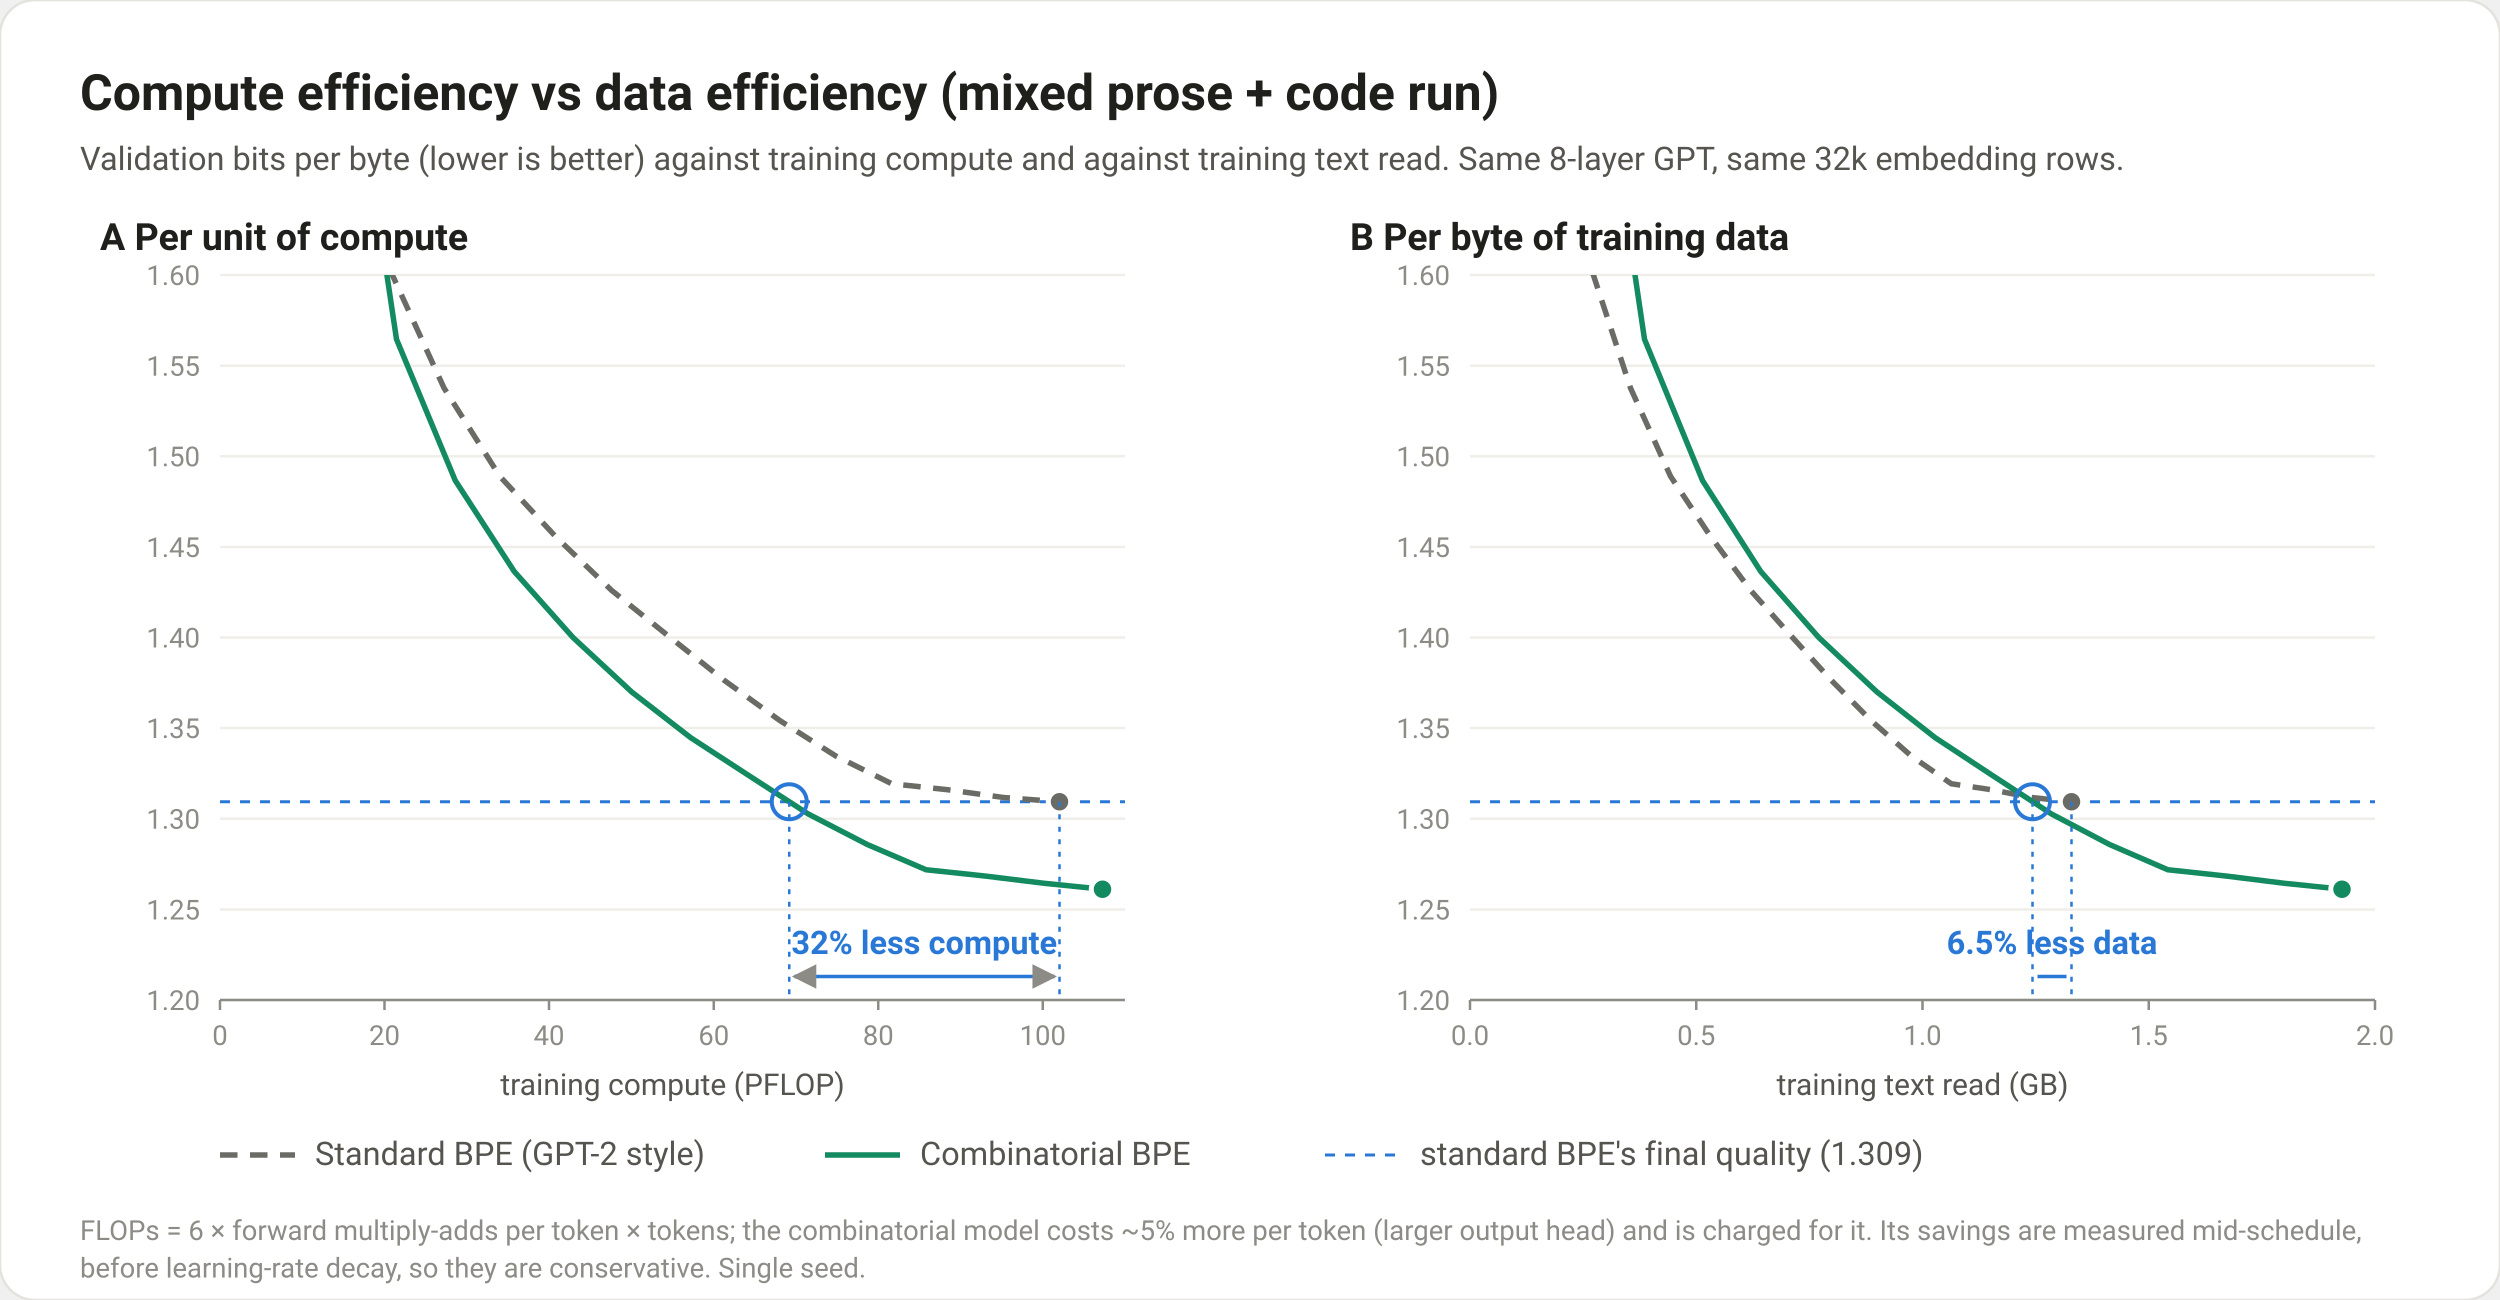
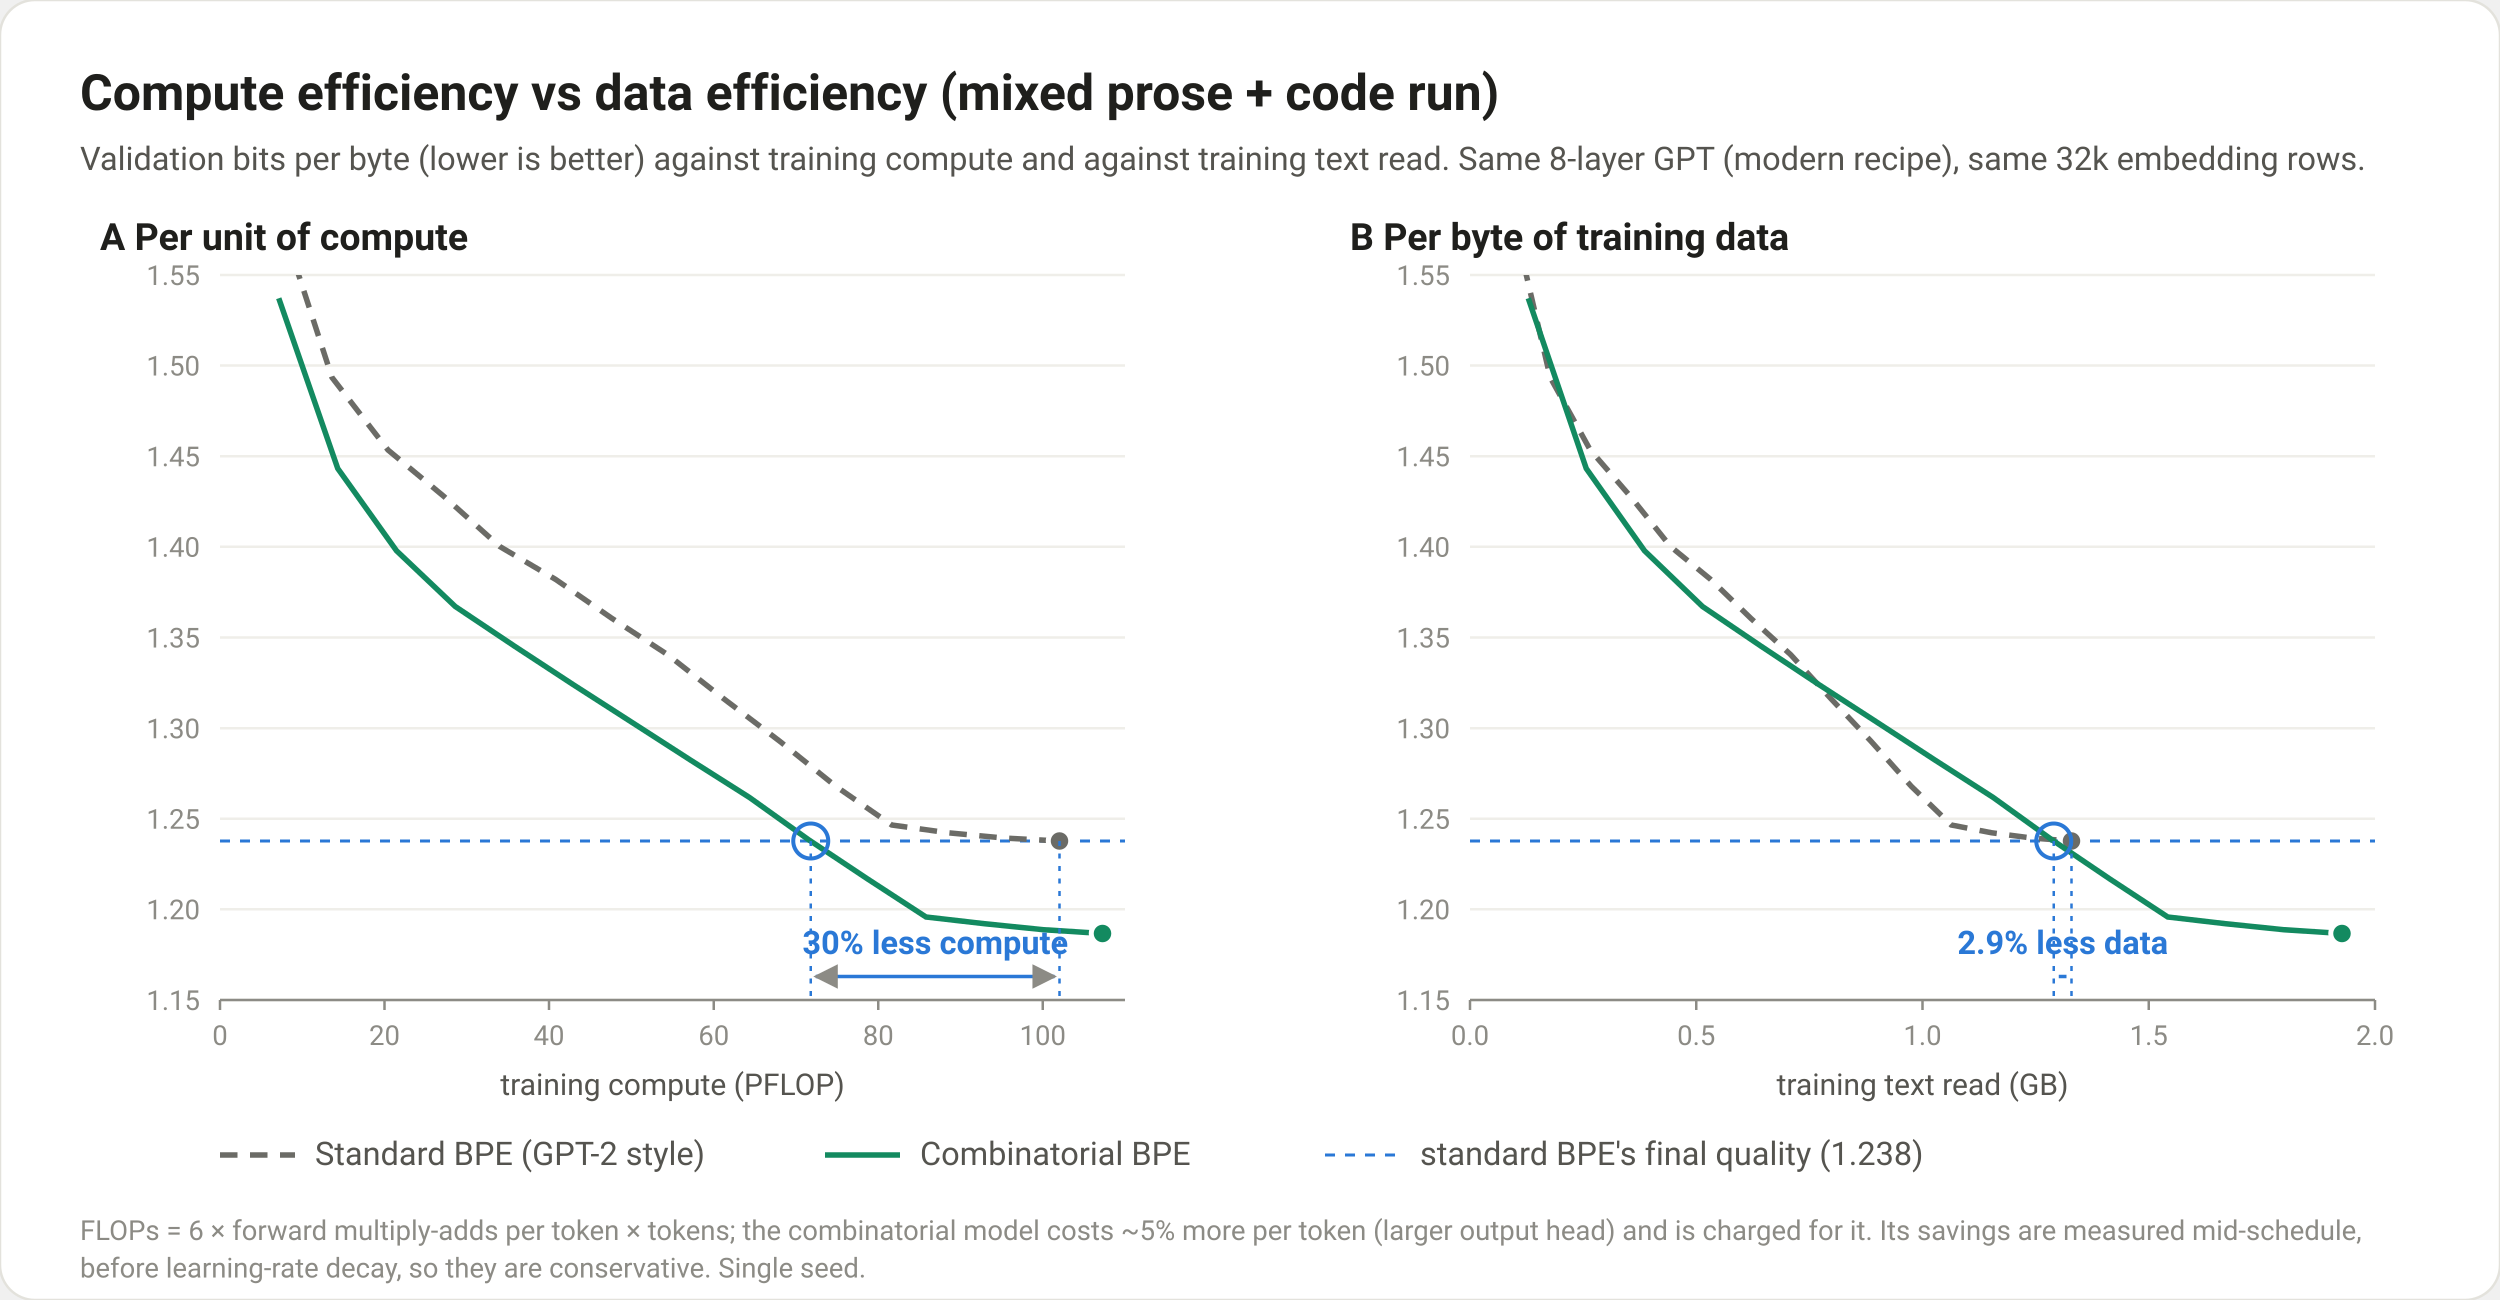
<svg xmlns="http://www.w3.org/2000/svg" viewBox="0 0 1000 520" width="1000" height="520" role="img" aria-labelledby="t d">
  <defs>
    <marker id="arr" viewBox="0 0 10 10" refX="9" refY="5" markerWidth="7" markerHeight="7" orient="auto-start-reverse">
      <path d="M0,0 L10,5 L0,10 z" fill="#8c8b85" />
    </marker>
  </defs>
  <rect width="1000" height="520" rx="14" fill="#ffffff" stroke="#e3e2dc" />
  <text x="32.0" y="44.0" font-size="20" fill="#1f1f1c" text-anchor="start" font-weight="650" font-family="-apple-system, 'Segoe UI', Roboto, Helvetica, Arial, 'Noto Sans CJK SC', 'Microsoft YaHei', sans-serif">Compute efficiency vs data efficiency (mixed prose + code run)</text>
-   <text x="32.0" y="68.0" font-size="13" fill="#55544f" text-anchor="start" font-weight="400" font-family="-apple-system, 'Segoe UI', Roboto, Helvetica, Arial, 'Noto Sans CJK SC', 'Microsoft YaHei', sans-serif">Validation bits per byte (lower is better) against training compute and against training text read. Same 8-layer GPT, same 32k embedding rows.</text>
+   <text x="32.0" y="68.0" font-size="13" fill="#55544f" text-anchor="start" font-weight="400" font-family="-apple-system, 'Segoe UI', Roboto, Helvetica, Arial, 'Noto Sans CJK SC', 'Microsoft YaHei', sans-serif">Validation bits per byte (lower is better) against training compute and against training text read. Same 8-layer GPT (modern recipe), same 32k embedding rows.</text>
  <text x="40.0" y="100.0" font-size="15" fill="#1f1f1c" text-anchor="start" font-weight="650" font-family="-apple-system, 'Segoe UI', Roboto, Helvetica, Arial, 'Noto Sans CJK SC', 'Microsoft YaHei', sans-serif">A   Per unit of compute</text>
  <clipPath id="clip88">
    <rect x="88" y="110" width="362" height="290" />
  </clipPath>
  <line x1="88.0" y1="400.0" x2="450.0" y2="400.0" stroke="#efeee9" stroke-width="1" />
-   <text x="80.0" y="404.0" font-size="11" fill="#8c8b85" text-anchor="end" font-weight="400" font-family="-apple-system, 'Segoe UI', Roboto, Helvetica, Arial, 'Noto Sans CJK SC', 'Microsoft YaHei', sans-serif">1.20</text>
-   <line x1="88.0" y1="363.8" x2="450.0" y2="363.8" stroke="#efeee9" stroke-width="1" />
-   <text x="80.0" y="367.8" font-size="11" fill="#8c8b85" text-anchor="end" font-weight="400" font-family="-apple-system, 'Segoe UI', Roboto, Helvetica, Arial, 'Noto Sans CJK SC', 'Microsoft YaHei', sans-serif">1.25</text>
+   <text x="80.0" y="404.0" font-size="11" fill="#8c8b85" text-anchor="end" font-weight="400" font-family="-apple-system, 'Segoe UI', Roboto, Helvetica, Arial, 'Noto Sans CJK SC', 'Microsoft YaHei', sans-serif">1.15</text>
+   <line x1="88.0" y1="363.7" x2="450.0" y2="363.7" stroke="#efeee9" stroke-width="1" />
+   <text x="80.0" y="367.7" font-size="11" fill="#8c8b85" text-anchor="end" font-weight="400" font-family="-apple-system, 'Segoe UI', Roboto, Helvetica, Arial, 'Noto Sans CJK SC', 'Microsoft YaHei', sans-serif">1.20</text>
  <line x1="88.0" y1="327.5" x2="450.0" y2="327.5" stroke="#efeee9" stroke-width="1" />
-   <text x="80.0" y="331.5" font-size="11" fill="#8c8b85" text-anchor="end" font-weight="400" font-family="-apple-system, 'Segoe UI', Roboto, Helvetica, Arial, 'Noto Sans CJK SC', 'Microsoft YaHei', sans-serif">1.30</text>
-   <line x1="88.0" y1="291.2" x2="450.0" y2="291.2" stroke="#efeee9" stroke-width="1" />
-   <text x="80.0" y="295.2" font-size="11" fill="#8c8b85" text-anchor="end" font-weight="400" font-family="-apple-system, 'Segoe UI', Roboto, Helvetica, Arial, 'Noto Sans CJK SC', 'Microsoft YaHei', sans-serif">1.35</text>
+   <text x="80.0" y="331.5" font-size="11" fill="#8c8b85" text-anchor="end" font-weight="400" font-family="-apple-system, 'Segoe UI', Roboto, Helvetica, Arial, 'Noto Sans CJK SC', 'Microsoft YaHei', sans-serif">1.25</text>
+   <line x1="88.0" y1="291.3" x2="450.0" y2="291.3" stroke="#efeee9" stroke-width="1" />
+   <text x="80.0" y="295.3" font-size="11" fill="#8c8b85" text-anchor="end" font-weight="400" font-family="-apple-system, 'Segoe UI', Roboto, Helvetica, Arial, 'Noto Sans CJK SC', 'Microsoft YaHei', sans-serif">1.30</text>
  <line x1="88.0" y1="255.0" x2="450.0" y2="255.0" stroke="#efeee9" stroke-width="1" />
-   <text x="80.0" y="259.0" font-size="11" fill="#8c8b85" text-anchor="end" font-weight="400" font-family="-apple-system, 'Segoe UI', Roboto, Helvetica, Arial, 'Noto Sans CJK SC', 'Microsoft YaHei', sans-serif">1.40</text>
-   <line x1="88.0" y1="218.8" x2="450.0" y2="218.8" stroke="#efeee9" stroke-width="1" />
-   <text x="80.0" y="222.8" font-size="11" fill="#8c8b85" text-anchor="end" font-weight="400" font-family="-apple-system, 'Segoe UI', Roboto, Helvetica, Arial, 'Noto Sans CJK SC', 'Microsoft YaHei', sans-serif">1.45</text>
+   <text x="80.0" y="259.0" font-size="11" fill="#8c8b85" text-anchor="end" font-weight="400" font-family="-apple-system, 'Segoe UI', Roboto, Helvetica, Arial, 'Noto Sans CJK SC', 'Microsoft YaHei', sans-serif">1.35</text>
+   <line x1="88.0" y1="218.7" x2="450.0" y2="218.7" stroke="#efeee9" stroke-width="1" />
+   <text x="80.0" y="222.7" font-size="11" fill="#8c8b85" text-anchor="end" font-weight="400" font-family="-apple-system, 'Segoe UI', Roboto, Helvetica, Arial, 'Noto Sans CJK SC', 'Microsoft YaHei', sans-serif">1.40</text>
  <line x1="88.0" y1="182.5" x2="450.0" y2="182.5" stroke="#efeee9" stroke-width="1" />
-   <text x="80.0" y="186.5" font-size="11" fill="#8c8b85" text-anchor="end" font-weight="400" font-family="-apple-system, 'Segoe UI', Roboto, Helvetica, Arial, 'Noto Sans CJK SC', 'Microsoft YaHei', sans-serif">1.50</text>
-   <line x1="88.0" y1="146.3" x2="450.0" y2="146.3" stroke="#efeee9" stroke-width="1" />
-   <text x="80.0" y="150.3" font-size="11" fill="#8c8b85" text-anchor="end" font-weight="400" font-family="-apple-system, 'Segoe UI', Roboto, Helvetica, Arial, 'Noto Sans CJK SC', 'Microsoft YaHei', sans-serif">1.55</text>
+   <text x="80.0" y="186.5" font-size="11" fill="#8c8b85" text-anchor="end" font-weight="400" font-family="-apple-system, 'Segoe UI', Roboto, Helvetica, Arial, 'Noto Sans CJK SC', 'Microsoft YaHei', sans-serif">1.45</text>
+   <line x1="88.0" y1="146.2" x2="450.0" y2="146.2" stroke="#efeee9" stroke-width="1" />
+   <text x="80.0" y="150.2" font-size="11" fill="#8c8b85" text-anchor="end" font-weight="400" font-family="-apple-system, 'Segoe UI', Roboto, Helvetica, Arial, 'Noto Sans CJK SC', 'Microsoft YaHei', sans-serif">1.50</text>
  <line x1="88.0" y1="110.0" x2="450.0" y2="110.0" stroke="#efeee9" stroke-width="1" />
-   <text x="80.0" y="114.0" font-size="11" fill="#8c8b85" text-anchor="end" font-weight="400" font-family="-apple-system, 'Segoe UI', Roboto, Helvetica, Arial, 'Noto Sans CJK SC', 'Microsoft YaHei', sans-serif">1.60</text>
+   <text x="80.0" y="114.0" font-size="11" fill="#8c8b85" text-anchor="end" font-weight="400" font-family="-apple-system, 'Segoe UI', Roboto, Helvetica, Arial, 'Noto Sans CJK SC', 'Microsoft YaHei', sans-serif">1.55</text>
  <line x1="88.0" y1="400.0" x2="88.0" y2="404.0" stroke="#8c8b85" stroke-width="1" />
  <text x="88.0" y="418.0" font-size="11" fill="#8c8b85" text-anchor="middle" font-weight="400" font-family="-apple-system, 'Segoe UI', Roboto, Helvetica, Arial, 'Noto Sans CJK SC', 'Microsoft YaHei', sans-serif">0</text>
  <line x1="153.8" y1="400.0" x2="153.8" y2="404.0" stroke="#8c8b85" stroke-width="1" />
  <text x="153.8" y="418.0" font-size="11" fill="#8c8b85" text-anchor="middle" font-weight="400" font-family="-apple-system, 'Segoe UI', Roboto, Helvetica, Arial, 'Noto Sans CJK SC', 'Microsoft YaHei', sans-serif">20</text>
  <line x1="219.6" y1="400.0" x2="219.6" y2="404.0" stroke="#8c8b85" stroke-width="1" />
  <text x="219.6" y="418.0" font-size="11" fill="#8c8b85" text-anchor="middle" font-weight="400" font-family="-apple-system, 'Segoe UI', Roboto, Helvetica, Arial, 'Noto Sans CJK SC', 'Microsoft YaHei', sans-serif">40</text>
  <line x1="285.5" y1="400.0" x2="285.5" y2="404.0" stroke="#8c8b85" stroke-width="1" />
  <text x="285.5" y="418.0" font-size="11" fill="#8c8b85" text-anchor="middle" font-weight="400" font-family="-apple-system, 'Segoe UI', Roboto, Helvetica, Arial, 'Noto Sans CJK SC', 'Microsoft YaHei', sans-serif">60</text>
  <line x1="351.3" y1="400.0" x2="351.3" y2="404.0" stroke="#8c8b85" stroke-width="1" />
  <text x="351.3" y="418.0" font-size="11" fill="#8c8b85" text-anchor="middle" font-weight="400" font-family="-apple-system, 'Segoe UI', Roboto, Helvetica, Arial, 'Noto Sans CJK SC', 'Microsoft YaHei', sans-serif">80</text>
  <line x1="417.1" y1="400.0" x2="417.1" y2="404.0" stroke="#8c8b85" stroke-width="1" />
  <text x="417.1" y="418.0" font-size="11" fill="#8c8b85" text-anchor="middle" font-weight="400" font-family="-apple-system, 'Segoe UI', Roboto, Helvetica, Arial, 'Noto Sans CJK SC', 'Microsoft YaHei', sans-serif">100</text>
  <line x1="88.0" y1="400.0" x2="450.0" y2="400.0" stroke="#8c8b85" stroke-width="1" />
  <text x="269.0" y="438.0" font-size="12" fill="#55544f" text-anchor="middle" font-weight="400" font-family="-apple-system, 'Segoe UI', Roboto, Helvetica, Arial, 'Noto Sans CJK SC', 'Microsoft YaHei', sans-serif">training compute (PFLOP)</text>
-   <line x1="88.0" y1="320.7" x2="450.0" y2="320.7" stroke="#2a78d6" stroke-width="1.2" stroke-dasharray="4 4" />
-   <path d="M110.4,-249.2 L132.8,20.2 L155.2,106.2 L177.6,155.2 L199.9,190.5 L222.3,214.7 L244.7,236.2 L267.1,254.2 L289.5,272.0 L311.9,288.2 L334.3,302.4 L356.7,313.5 L379.1,315.9 L401.4,319.0 L423.8,320.7" fill="none" stroke="#6b6b66" stroke-width="2.2" stroke-dasharray="7 5" clip-path="url(#clip88)" />
-   <circle cx="423.8" cy="320.7" r="4.5" fill="#6b6b66" stroke="#ffffff" stroke-width="2" />
-   <path d="M111.5,-224.9 L135.1,-22.1 L158.6,135.7 L182.1,192.2 L205.7,228.6 L229.2,255.0 L252.7,276.8 L276.3,295.1 L299.8,310.4 L323.3,325.6 L346.9,337.8 L370.4,347.9 L393.9,350.4 L417.5,353.3 L441.0,355.7" fill="none" stroke="#138a60" stroke-width="2.2" clip-path="url(#clip88)" />
-   <circle cx="441.0" cy="355.7" r="4.5" fill="#138a60" stroke="#ffffff" stroke-width="2" />
-   <circle cx="315.7" cy="320.7" r="7" fill="none" stroke="#2a78d6" stroke-width="1.6" />
-   <line x1="315.7" y1="320.7" x2="315.7" y2="400.0" stroke="#2a78d6" stroke-width="1" stroke-dasharray="2 3" />
-   <line x1="423.8" y1="320.7" x2="423.8" y2="400.0" stroke="#2a78d6" stroke-width="1" stroke-dasharray="2 3" />
-   <line x1="317.7" y1="390.6" x2="421.8" y2="390.6" stroke="#2a78d6" stroke-width="1.4" marker-end="url(#arr)" marker-start="url(#arr)" />
-   <text x="369.7" y="381.6" font-size="13" fill="#2a78d6" text-anchor="middle" font-weight="650" font-family="-apple-system, 'Segoe UI', Roboto, Helvetica, Arial, 'Noto Sans CJK SC', 'Microsoft YaHei', sans-serif">32% less compute</text>
+   <line x1="88.0" y1="336.4" x2="450.0" y2="336.4" stroke="#2a78d6" stroke-width="1.2" stroke-dasharray="4 4" />
+   <path d="M110.4,82.1 L132.8,151.0 L155.2,180.0 L177.6,198.6 L199.9,218.6 L222.3,231.8 L244.7,247.3 L267.1,261.9 L289.5,279.5 L311.9,296.5 L334.3,314.5 L356.7,330.0 L379.1,333.1 L401.4,335.2 L423.8,336.4" fill="none" stroke="#6b6b66" stroke-width="2.2" stroke-dasharray="7 5" clip-path="url(#clip88)" />
+   <circle cx="423.8" cy="336.4" r="4.5" fill="#6b6b66" stroke="#ffffff" stroke-width="2" />
+   <path d="M111.5,119.3 L135.1,187.4 L158.6,220.3 L182.1,242.6 L205.7,258.4 L229.2,273.8 L252.7,288.9 L276.3,304.1 L299.8,319.0 L323.3,335.8 L346.9,351.5 L370.4,366.8 L393.9,369.5 L417.5,371.9 L441.0,373.4" fill="none" stroke="#138a60" stroke-width="2.2" clip-path="url(#clip88)" />
+   <circle cx="441.0" cy="373.4" r="4.5" fill="#138a60" stroke="#ffffff" stroke-width="2" />
+   <circle cx="324.3" cy="336.4" r="7" fill="none" stroke="#2a78d6" stroke-width="1.6" />
+   <line x1="324.3" y1="336.4" x2="324.3" y2="400.0" stroke="#2a78d6" stroke-width="1" stroke-dasharray="2 3" />
+   <line x1="423.8" y1="336.4" x2="423.8" y2="400.0" stroke="#2a78d6" stroke-width="1" stroke-dasharray="2 3" />
+   <line x1="326.3" y1="390.6" x2="421.8" y2="390.6" stroke="#2a78d6" stroke-width="1.4" marker-end="url(#arr)" marker-start="url(#arr)" />
+   <text x="374.1" y="381.6" font-size="13" fill="#2a78d6" text-anchor="middle" font-weight="650" font-family="-apple-system, 'Segoe UI', Roboto, Helvetica, Arial, 'Noto Sans CJK SC', 'Microsoft YaHei', sans-serif">30% less compute</text>
  <text x="540.0" y="100.0" font-size="15" fill="#1f1f1c" text-anchor="start" font-weight="650" font-family="-apple-system, 'Segoe UI', Roboto, Helvetica, Arial, 'Noto Sans CJK SC', 'Microsoft YaHei', sans-serif">B   Per byte of training data</text>
  <clipPath id="clip588">
    <rect x="588" y="110" width="362" height="290" />
  </clipPath>
  <line x1="588.0" y1="400.0" x2="950.0" y2="400.0" stroke="#efeee9" stroke-width="1" />
-   <text x="580.0" y="404.0" font-size="11" fill="#8c8b85" text-anchor="end" font-weight="400" font-family="-apple-system, 'Segoe UI', Roboto, Helvetica, Arial, 'Noto Sans CJK SC', 'Microsoft YaHei', sans-serif">1.20</text>
-   <line x1="588.0" y1="363.8" x2="950.0" y2="363.8" stroke="#efeee9" stroke-width="1" />
-   <text x="580.0" y="367.8" font-size="11" fill="#8c8b85" text-anchor="end" font-weight="400" font-family="-apple-system, 'Segoe UI', Roboto, Helvetica, Arial, 'Noto Sans CJK SC', 'Microsoft YaHei', sans-serif">1.25</text>
+   <text x="580.0" y="404.0" font-size="11" fill="#8c8b85" text-anchor="end" font-weight="400" font-family="-apple-system, 'Segoe UI', Roboto, Helvetica, Arial, 'Noto Sans CJK SC', 'Microsoft YaHei', sans-serif">1.15</text>
+   <line x1="588.0" y1="363.7" x2="950.0" y2="363.7" stroke="#efeee9" stroke-width="1" />
+   <text x="580.0" y="367.7" font-size="11" fill="#8c8b85" text-anchor="end" font-weight="400" font-family="-apple-system, 'Segoe UI', Roboto, Helvetica, Arial, 'Noto Sans CJK SC', 'Microsoft YaHei', sans-serif">1.20</text>
  <line x1="588.0" y1="327.5" x2="950.0" y2="327.5" stroke="#efeee9" stroke-width="1" />
-   <text x="580.0" y="331.5" font-size="11" fill="#8c8b85" text-anchor="end" font-weight="400" font-family="-apple-system, 'Segoe UI', Roboto, Helvetica, Arial, 'Noto Sans CJK SC', 'Microsoft YaHei', sans-serif">1.30</text>
-   <line x1="588.0" y1="291.2" x2="950.0" y2="291.2" stroke="#efeee9" stroke-width="1" />
-   <text x="580.0" y="295.2" font-size="11" fill="#8c8b85" text-anchor="end" font-weight="400" font-family="-apple-system, 'Segoe UI', Roboto, Helvetica, Arial, 'Noto Sans CJK SC', 'Microsoft YaHei', sans-serif">1.35</text>
+   <text x="580.0" y="331.5" font-size="11" fill="#8c8b85" text-anchor="end" font-weight="400" font-family="-apple-system, 'Segoe UI', Roboto, Helvetica, Arial, 'Noto Sans CJK SC', 'Microsoft YaHei', sans-serif">1.25</text>
+   <line x1="588.0" y1="291.3" x2="950.0" y2="291.3" stroke="#efeee9" stroke-width="1" />
+   <text x="580.0" y="295.3" font-size="11" fill="#8c8b85" text-anchor="end" font-weight="400" font-family="-apple-system, 'Segoe UI', Roboto, Helvetica, Arial, 'Noto Sans CJK SC', 'Microsoft YaHei', sans-serif">1.30</text>
  <line x1="588.0" y1="255.0" x2="950.0" y2="255.0" stroke="#efeee9" stroke-width="1" />
-   <text x="580.0" y="259.0" font-size="11" fill="#8c8b85" text-anchor="end" font-weight="400" font-family="-apple-system, 'Segoe UI', Roboto, Helvetica, Arial, 'Noto Sans CJK SC', 'Microsoft YaHei', sans-serif">1.40</text>
-   <line x1="588.0" y1="218.8" x2="950.0" y2="218.8" stroke="#efeee9" stroke-width="1" />
-   <text x="580.0" y="222.8" font-size="11" fill="#8c8b85" text-anchor="end" font-weight="400" font-family="-apple-system, 'Segoe UI', Roboto, Helvetica, Arial, 'Noto Sans CJK SC', 'Microsoft YaHei', sans-serif">1.45</text>
+   <text x="580.0" y="259.0" font-size="11" fill="#8c8b85" text-anchor="end" font-weight="400" font-family="-apple-system, 'Segoe UI', Roboto, Helvetica, Arial, 'Noto Sans CJK SC', 'Microsoft YaHei', sans-serif">1.35</text>
+   <line x1="588.0" y1="218.7" x2="950.0" y2="218.7" stroke="#efeee9" stroke-width="1" />
+   <text x="580.0" y="222.7" font-size="11" fill="#8c8b85" text-anchor="end" font-weight="400" font-family="-apple-system, 'Segoe UI', Roboto, Helvetica, Arial, 'Noto Sans CJK SC', 'Microsoft YaHei', sans-serif">1.40</text>
  <line x1="588.0" y1="182.5" x2="950.0" y2="182.5" stroke="#efeee9" stroke-width="1" />
-   <text x="580.0" y="186.5" font-size="11" fill="#8c8b85" text-anchor="end" font-weight="400" font-family="-apple-system, 'Segoe UI', Roboto, Helvetica, Arial, 'Noto Sans CJK SC', 'Microsoft YaHei', sans-serif">1.50</text>
-   <line x1="588.0" y1="146.3" x2="950.0" y2="146.3" stroke="#efeee9" stroke-width="1" />
-   <text x="580.0" y="150.3" font-size="11" fill="#8c8b85" text-anchor="end" font-weight="400" font-family="-apple-system, 'Segoe UI', Roboto, Helvetica, Arial, 'Noto Sans CJK SC', 'Microsoft YaHei', sans-serif">1.55</text>
+   <text x="580.0" y="186.5" font-size="11" fill="#8c8b85" text-anchor="end" font-weight="400" font-family="-apple-system, 'Segoe UI', Roboto, Helvetica, Arial, 'Noto Sans CJK SC', 'Microsoft YaHei', sans-serif">1.45</text>
+   <line x1="588.0" y1="146.2" x2="950.0" y2="146.2" stroke="#efeee9" stroke-width="1" />
+   <text x="580.0" y="150.2" font-size="11" fill="#8c8b85" text-anchor="end" font-weight="400" font-family="-apple-system, 'Segoe UI', Roboto, Helvetica, Arial, 'Noto Sans CJK SC', 'Microsoft YaHei', sans-serif">1.50</text>
  <line x1="588.0" y1="110.0" x2="950.0" y2="110.0" stroke="#efeee9" stroke-width="1" />
-   <text x="580.0" y="114.0" font-size="11" fill="#8c8b85" text-anchor="end" font-weight="400" font-family="-apple-system, 'Segoe UI', Roboto, Helvetica, Arial, 'Noto Sans CJK SC', 'Microsoft YaHei', sans-serif">1.60</text>
+   <text x="580.0" y="114.0" font-size="11" fill="#8c8b85" text-anchor="end" font-weight="400" font-family="-apple-system, 'Segoe UI', Roboto, Helvetica, Arial, 'Noto Sans CJK SC', 'Microsoft YaHei', sans-serif">1.55</text>
  <line x1="588.0" y1="400.0" x2="588.0" y2="404.0" stroke="#8c8b85" stroke-width="1" />
  <text x="588.0" y="418.0" font-size="11" fill="#8c8b85" text-anchor="middle" font-weight="400" font-family="-apple-system, 'Segoe UI', Roboto, Helvetica, Arial, 'Noto Sans CJK SC', 'Microsoft YaHei', sans-serif">0.0</text>
  <line x1="678.5" y1="400.0" x2="678.5" y2="404.0" stroke="#8c8b85" stroke-width="1" />
  <text x="678.5" y="418.0" font-size="11" fill="#8c8b85" text-anchor="middle" font-weight="400" font-family="-apple-system, 'Segoe UI', Roboto, Helvetica, Arial, 'Noto Sans CJK SC', 'Microsoft YaHei', sans-serif">0.5</text>
  <line x1="769.0" y1="400.0" x2="769.0" y2="404.0" stroke="#8c8b85" stroke-width="1" />
  <text x="769.0" y="418.0" font-size="11" fill="#8c8b85" text-anchor="middle" font-weight="400" font-family="-apple-system, 'Segoe UI', Roboto, Helvetica, Arial, 'Noto Sans CJK SC', 'Microsoft YaHei', sans-serif">1.0</text>
  <line x1="859.5" y1="400.0" x2="859.5" y2="404.0" stroke="#8c8b85" stroke-width="1" />
  <text x="859.5" y="418.0" font-size="11" fill="#8c8b85" text-anchor="middle" font-weight="400" font-family="-apple-system, 'Segoe UI', Roboto, Helvetica, Arial, 'Noto Sans CJK SC', 'Microsoft YaHei', sans-serif">1.5</text>
  <line x1="950.0" y1="400.0" x2="950.0" y2="404.0" stroke="#8c8b85" stroke-width="1" />
  <text x="950.0" y="418.0" font-size="11" fill="#8c8b85" text-anchor="middle" font-weight="400" font-family="-apple-system, 'Segoe UI', Roboto, Helvetica, Arial, 'Noto Sans CJK SC', 'Microsoft YaHei', sans-serif">2.0</text>
  <line x1="588.0" y1="400.0" x2="950.0" y2="400.0" stroke="#8c8b85" stroke-width="1" />
  <text x="769.0" y="438.0" font-size="12" fill="#55544f" text-anchor="middle" font-weight="400" font-family="-apple-system, 'Segoe UI', Roboto, Helvetica, Arial, 'Noto Sans CJK SC', 'Microsoft YaHei', sans-serif">training text read (GB)</text>
-   <line x1="588.0" y1="320.7" x2="950.0" y2="320.7" stroke="#2a78d6" stroke-width="1.2" stroke-dasharray="4 4" />
-   <path d="M604.0,-249.2 L620.1,20.2 L636.1,106.2 L652.2,155.2 L668.2,190.5 L684.3,214.7 L700.3,236.2 L716.3,254.2 L732.4,272.0 L748.4,288.2 L764.5,302.4 L780.5,313.5 L796.6,315.9 L812.6,319.0 L828.6,320.7" fill="none" stroke="#6b6b66" stroke-width="2.2" stroke-dasharray="7 5" clip-path="url(#clip588)" />
-   <circle cx="828.6" cy="320.7" r="4.5" fill="#6b6b66" stroke="#ffffff" stroke-width="2" />
-   <path d="M611.3,-224.9 L634.5,-22.1 L657.8,135.7 L681.0,192.2 L704.3,228.6 L727.5,255.0 L750.8,276.8 L774.1,295.1 L797.3,310.4 L820.6,325.6 L843.8,337.8 L867.1,347.9 L890.3,350.4 L913.6,353.3 L936.8,355.7" fill="none" stroke="#138a60" stroke-width="2.2" clip-path="url(#clip588)" />
-   <circle cx="936.8" cy="355.7" r="4.5" fill="#138a60" stroke="#ffffff" stroke-width="2" />
-   <circle cx="813.0" cy="320.7" r="7" fill="none" stroke="#2a78d6" stroke-width="1.6" />
-   <line x1="813.0" y1="320.7" x2="813.0" y2="400.0" stroke="#2a78d6" stroke-width="1" stroke-dasharray="2 3" />
-   <line x1="828.6" y1="320.7" x2="828.6" y2="400.0" stroke="#2a78d6" stroke-width="1" stroke-dasharray="2 3" />
-   <line x1="815.0" y1="390.6" x2="826.6" y2="390.6" stroke="#2a78d6" stroke-width="1.4" />
-   <text x="820.8" y="381.6" font-size="13" fill="#2a78d6" text-anchor="middle" font-weight="650" font-family="-apple-system, 'Segoe UI', Roboto, Helvetica, Arial, 'Noto Sans CJK SC', 'Microsoft YaHei', sans-serif">6.5% less data</text>
+   <line x1="588.0" y1="336.4" x2="950.0" y2="336.4" stroke="#2a78d6" stroke-width="1.2" stroke-dasharray="4 4" />
+   <path d="M604.0,82.1 L620.1,151.0 L636.1,180.0 L652.2,198.6 L668.2,218.6 L684.3,231.8 L700.3,247.3 L716.3,261.9 L732.4,279.5 L748.4,296.5 L764.5,314.5 L780.5,330.0 L796.6,333.1 L812.6,335.2 L828.6,336.4" fill="none" stroke="#6b6b66" stroke-width="2.2" stroke-dasharray="7 5" clip-path="url(#clip588)" />
+   <circle cx="828.6" cy="336.4" r="4.5" fill="#6b6b66" stroke="#ffffff" stroke-width="2" />
+   <path d="M611.3,119.3 L634.5,187.4 L657.8,220.3 L681.0,242.6 L704.3,258.4 L727.5,273.8 L750.8,288.9 L774.1,304.1 L797.3,319.0 L820.6,335.8 L843.8,351.5 L867.1,366.8 L890.3,369.5 L913.6,371.9 L936.8,373.4" fill="none" stroke="#138a60" stroke-width="2.2" clip-path="url(#clip588)" />
+   <circle cx="936.8" cy="373.4" r="4.5" fill="#138a60" stroke="#ffffff" stroke-width="2" />
+   <circle cx="821.5" cy="336.4" r="7" fill="none" stroke="#2a78d6" stroke-width="1.6" />
+   <line x1="821.5" y1="336.4" x2="821.5" y2="400.0" stroke="#2a78d6" stroke-width="1" stroke-dasharray="2 3" />
+   <line x1="828.6" y1="336.4" x2="828.6" y2="400.0" stroke="#2a78d6" stroke-width="1" stroke-dasharray="2 3" />
+   <line x1="823.5" y1="390.6" x2="826.6" y2="390.6" stroke="#2a78d6" stroke-width="1.4" />
+   <text x="825.1" y="381.6" font-size="13" fill="#2a78d6" text-anchor="middle" font-weight="650" font-family="-apple-system, 'Segoe UI', Roboto, Helvetica, Arial, 'Noto Sans CJK SC', 'Microsoft YaHei', sans-serif">2.9% less data</text>
  <line x1="88.0" y1="462.0" x2="118.0" y2="462.0" stroke="#6b6b66" stroke-width="2.2" stroke-dasharray="7 5" />
  <text x="126.0" y="466.0" font-size="13" fill="#55544f" text-anchor="start" font-weight="400" font-family="-apple-system, 'Segoe UI', Roboto, Helvetica, Arial, 'Noto Sans CJK SC', 'Microsoft YaHei', sans-serif">Standard BPE (GPT-2 style)</text>
  <line x1="330.0" y1="462.0" x2="360.0" y2="462.0" stroke="#138a60" stroke-width="2.2" />
  <text x="368.0" y="466.0" font-size="13" fill="#55544f" text-anchor="start" font-weight="400" font-family="-apple-system, 'Segoe UI', Roboto, Helvetica, Arial, 'Noto Sans CJK SC', 'Microsoft YaHei', sans-serif">Combinatorial BPE</text>
  <line x1="530.0" y1="462.0" x2="560.0" y2="462.0" stroke="#2a78d6" stroke-width="1.2" stroke-dasharray="4 4" />
-   <text x="568.0" y="466.0" font-size="13" fill="#55544f" text-anchor="start" font-weight="400" font-family="-apple-system, 'Segoe UI', Roboto, Helvetica, Arial, 'Noto Sans CJK SC', 'Microsoft YaHei', sans-serif">standard BPE's final quality (1.309)</text>
+   <text x="568.0" y="466.0" font-size="13" fill="#55544f" text-anchor="start" font-weight="400" font-family="-apple-system, 'Segoe UI', Roboto, Helvetica, Arial, 'Noto Sans CJK SC', 'Microsoft YaHei', sans-serif">standard BPE's final quality (1.238)</text>
  <text x="32.0" y="496.0" font-size="11" fill="#8c8b85" text-anchor="start" font-weight="400" font-family="-apple-system, 'Segoe UI', Roboto, Helvetica, Arial, 'Noto Sans CJK SC', 'Microsoft YaHei', sans-serif">FLOPs = 6 × forward multiply-adds per token × tokens; the combinatorial model costs ~5% more per token (larger output head) and is charged for it. Its savings are measured mid-schedule,</text>
  <text x="32.0" y="511.0" font-size="11" fill="#8c8b85" text-anchor="start" font-weight="400" font-family="-apple-system, 'Segoe UI', Roboto, Helvetica, Arial, 'Noto Sans CJK SC', 'Microsoft YaHei', sans-serif">before learning-rate decay, so they are conservative. Single seed.</text>
</svg>
